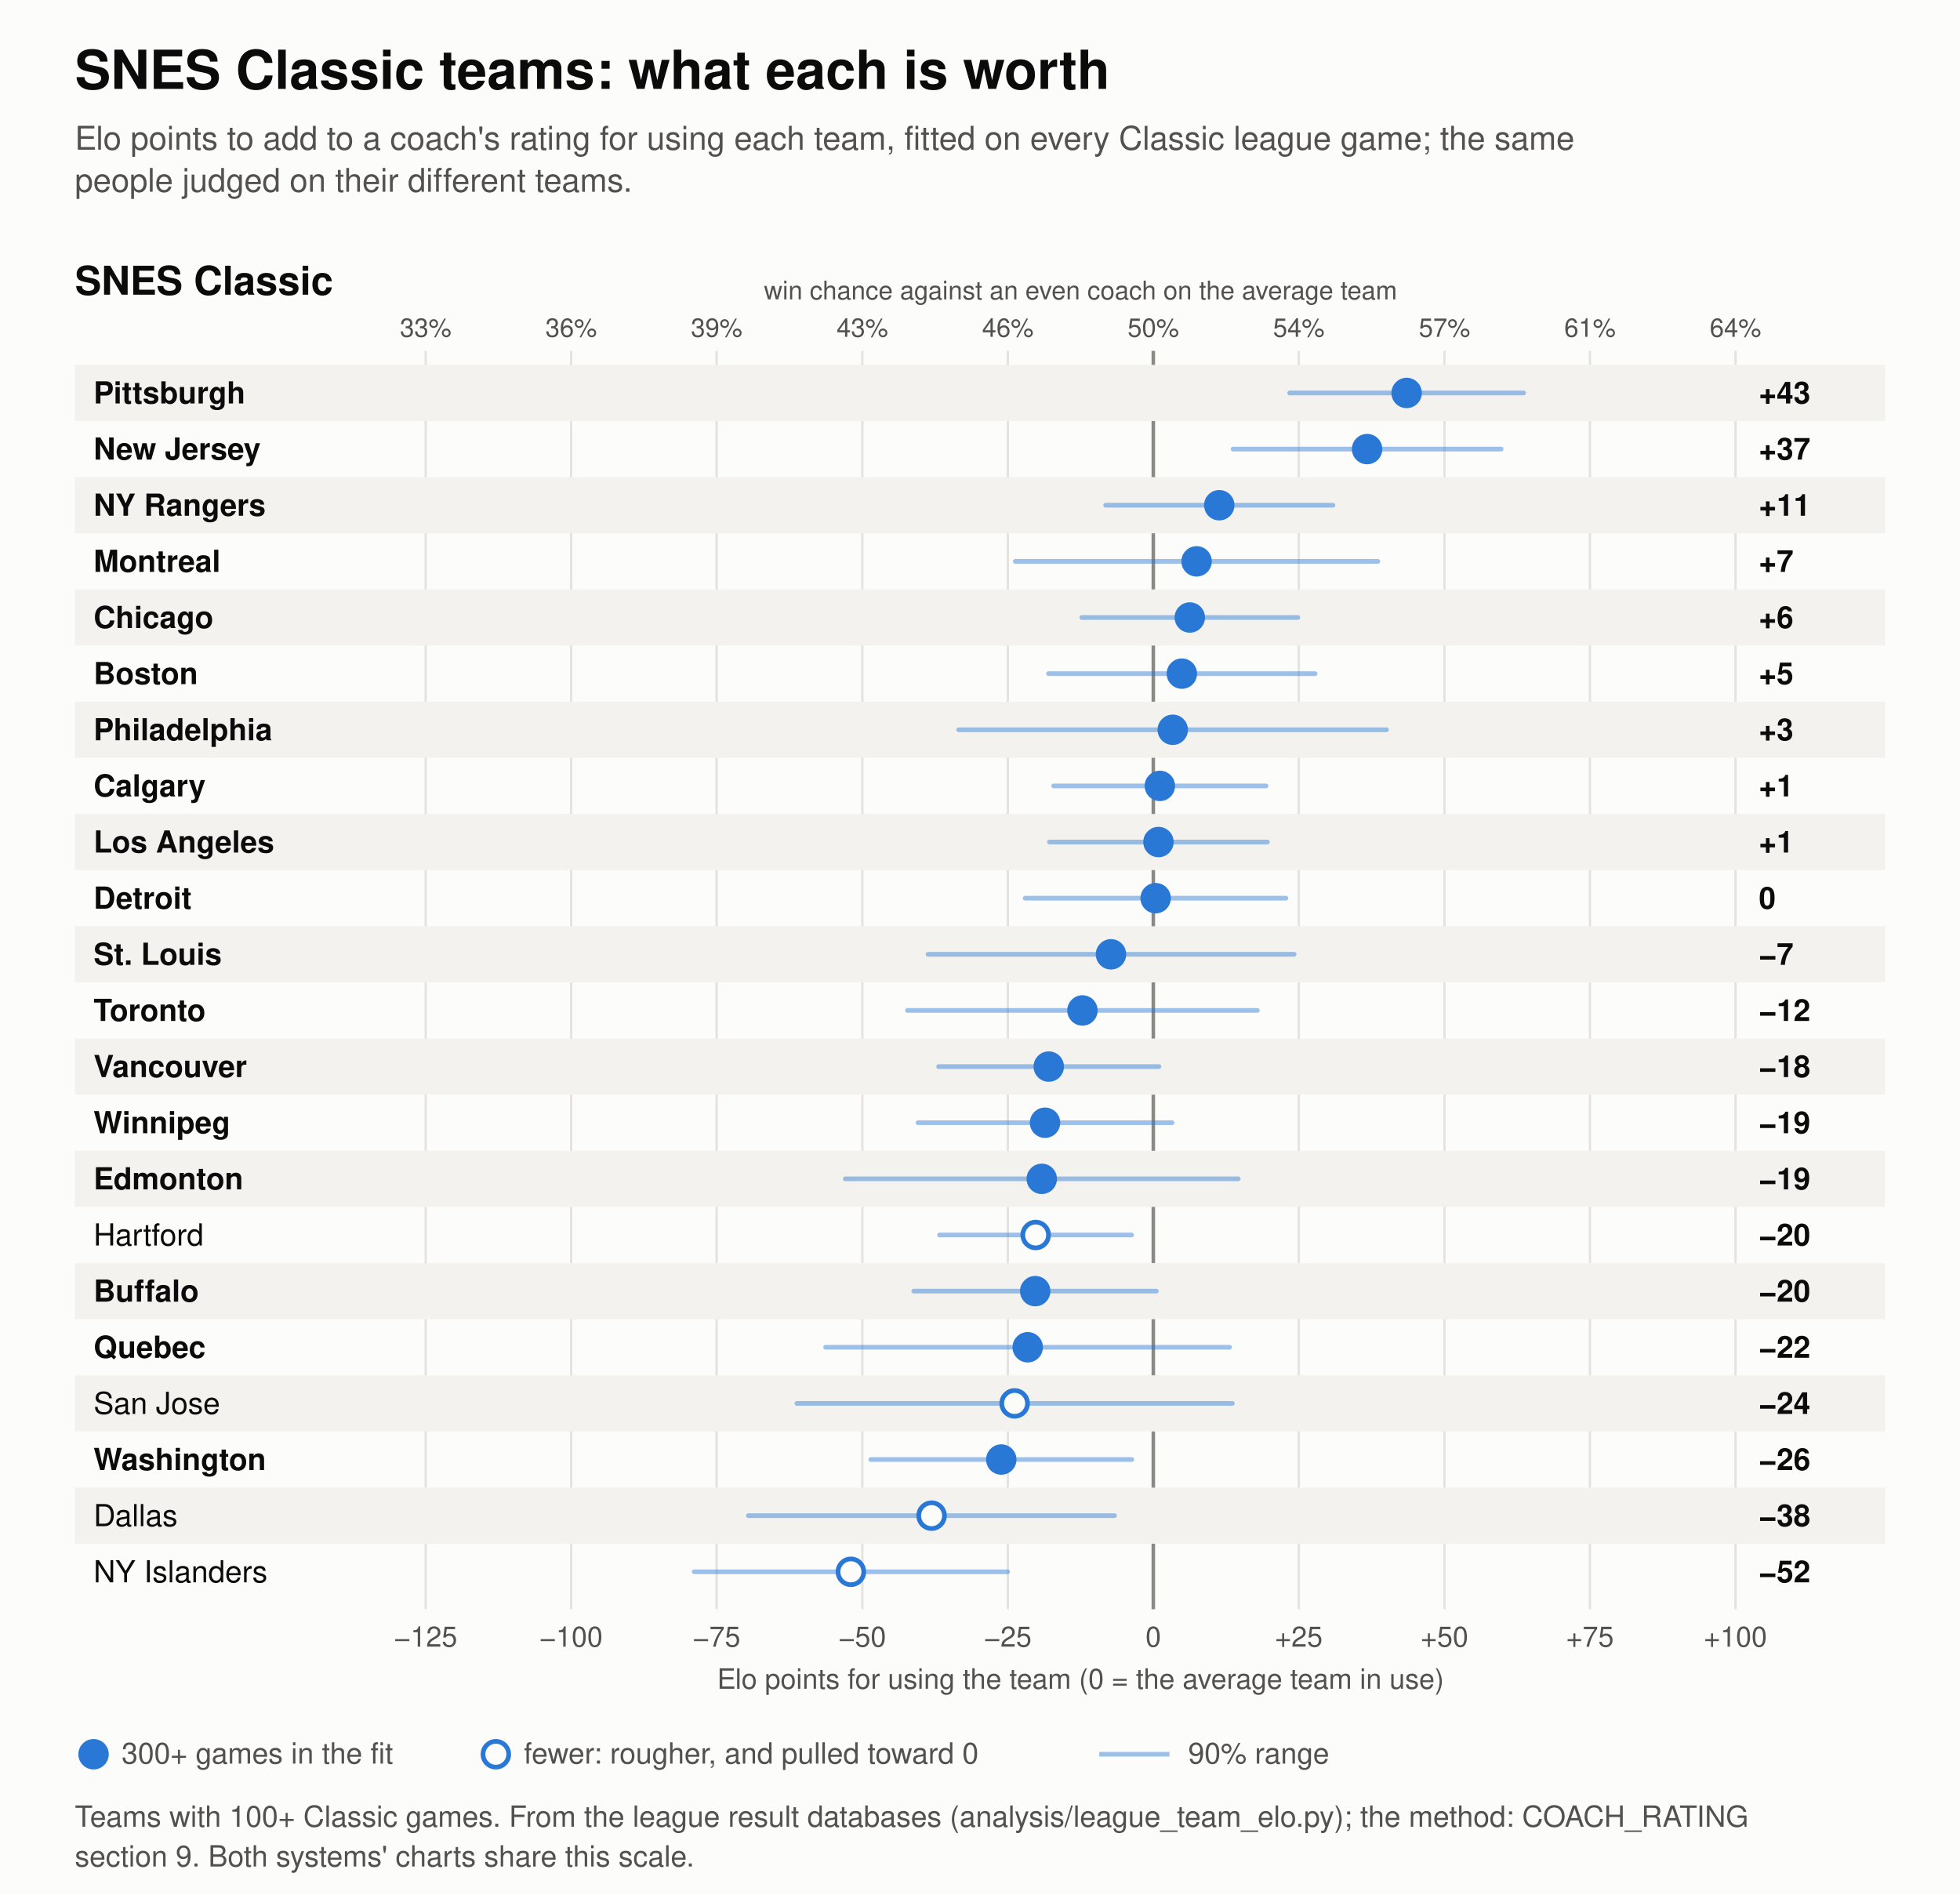
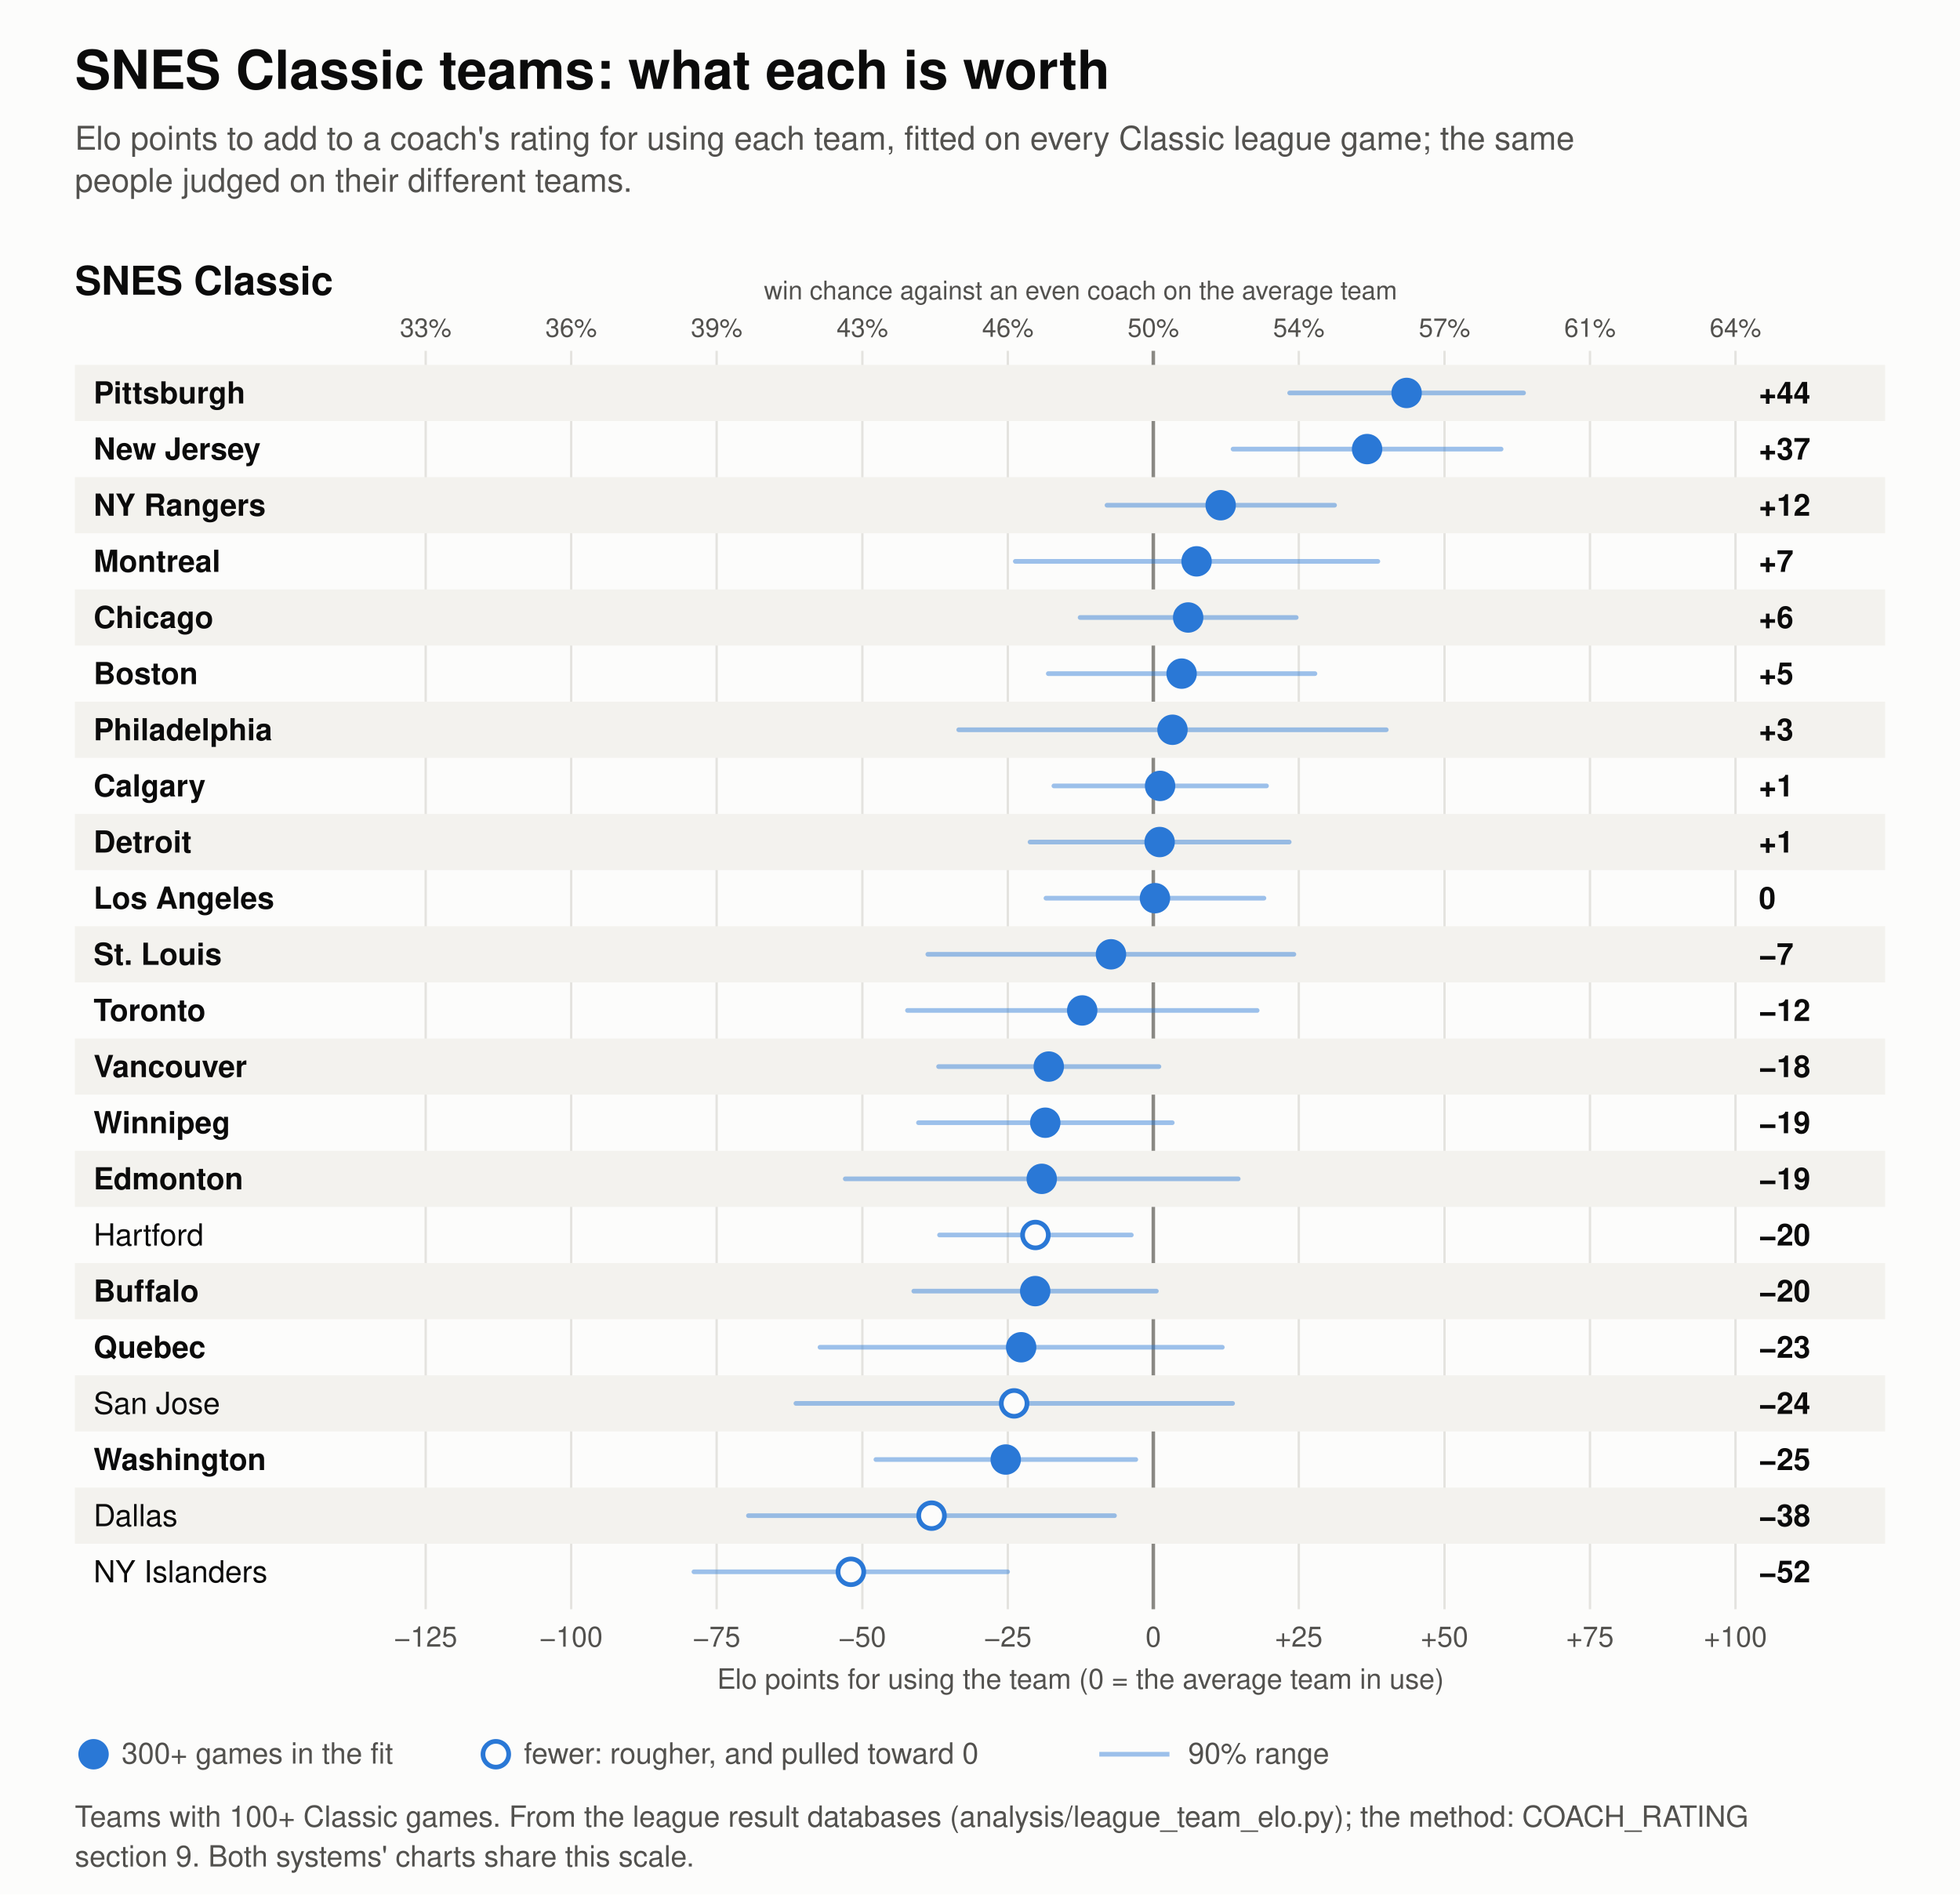
<svg xmlns="http://www.w3.org/2000/svg" width="838" height="810" viewBox="0 0 838 810" font-family="Segoe UI, Helvetica, Arial, sans-serif">
  <rect width="838" height="810" fill="#fcfcfb" />
  <text x="32" y="38" font-size="23" font-weight="700" fill="#0b0b0b">SNES Classic teams: what each is worth</text>
  <text x="32" y="64" font-size="14" fill="#52514e">Elo points to add to a coach's rating for using each team, fitted on every Classic league game; the same</text>
  <text x="32" y="82" font-size="14" fill="#52514e">people judged on their different teams.</text>
  <g transform="translate(0,18)">
    <text x="32" y="108" font-size="17" font-weight="700" fill="#0b0b0b">SNES Classic</text>
    <line x1="182.0" x2="182.0" y1="132" y2="670" stroke="#e4e3df" stroke-width="1" />
    <text x="182.0" y="686" font-size="12" text-anchor="middle" fill="#52514e">−125</text>
    <text x="182.0" y="126" font-size="11" text-anchor="middle" fill="#52514e">33%</text>
    <line x1="244.2" x2="244.2" y1="132" y2="670" stroke="#e4e3df" stroke-width="1" />
    <text x="244.2" y="686" font-size="12" text-anchor="middle" fill="#52514e">−100</text>
    <text x="244.2" y="126" font-size="11" text-anchor="middle" fill="#52514e">36%</text>
    <line x1="306.4" x2="306.4" y1="132" y2="670" stroke="#e4e3df" stroke-width="1" />
    <text x="306.4" y="686" font-size="12" text-anchor="middle" fill="#52514e">−75</text>
    <text x="306.4" y="126" font-size="11" text-anchor="middle" fill="#52514e">39%</text>
    <line x1="368.7" x2="368.7" y1="132" y2="670" stroke="#e4e3df" stroke-width="1" />
    <text x="368.7" y="686" font-size="12" text-anchor="middle" fill="#52514e">−50</text>
    <text x="368.7" y="126" font-size="11" text-anchor="middle" fill="#52514e">43%</text>
    <line x1="430.9" x2="430.9" y1="132" y2="670" stroke="#e4e3df" stroke-width="1" />
    <text x="430.9" y="686" font-size="12" text-anchor="middle" fill="#52514e">−25</text>
    <text x="430.9" y="126" font-size="11" text-anchor="middle" fill="#52514e">46%</text>
    <line x1="493.1" x2="493.1" y1="132" y2="670" stroke="#8a8984" stroke-width="1.5" />
    <text x="493.1" y="686" font-size="12" text-anchor="middle" fill="#52514e">0</text>
    <text x="493.1" y="126" font-size="11" text-anchor="middle" fill="#52514e">50%</text>
    <line x1="555.3" x2="555.3" y1="132" y2="670" stroke="#e4e3df" stroke-width="1" />
    <text x="555.3" y="686" font-size="12" text-anchor="middle" fill="#52514e">+25</text>
    <text x="555.3" y="126" font-size="11" text-anchor="middle" fill="#52514e">54%</text>
    <line x1="617.6" x2="617.6" y1="132" y2="670" stroke="#e4e3df" stroke-width="1" />
    <text x="617.6" y="686" font-size="12" text-anchor="middle" fill="#52514e">+50</text>
    <text x="617.6" y="126" font-size="11" text-anchor="middle" fill="#52514e">57%</text>
    <line x1="679.8" x2="679.8" y1="132" y2="670" stroke="#e4e3df" stroke-width="1" />
    <text x="679.8" y="686" font-size="12" text-anchor="middle" fill="#52514e">+75</text>
    <text x="679.8" y="126" font-size="11" text-anchor="middle" fill="#52514e">61%</text>
    <line x1="742.0" x2="742.0" y1="132" y2="670" stroke="#e4e3df" stroke-width="1" />
    <text x="742.0" y="686" font-size="12" text-anchor="middle" fill="#52514e">+100</text>
    <text x="742.0" y="126" font-size="11" text-anchor="middle" fill="#52514e">64%</text>
    <text x="462.0" y="704" font-size="12" text-anchor="middle" fill="#52514e">Elo points for using the team (0 = the average team in use)</text>
    <text x="462.0" y="110" font-size="11" text-anchor="middle" fill="#52514e">win chance against an even coach on the average team</text>
    <rect x="32" y="138.0" width="774" height="24" fill="#f3f2ee" />
    <text x="40" y="154.5" font-size="13" fill="#0b0b0b" font-weight="600">Pittsburgh</text>
    <line x1="551.4" x2="651.4" y1="150.0" y2="150.0" stroke="#2a78d6" stroke-width="2" stroke-opacity="0.45" stroke-linecap="round" />
    <circle cx="601.4" cy="150.0" r="5.5" fill="#2a78d6" stroke="#2a78d6" stroke-width="2" />
-     <text x="752" y="154.5" font-size="13" fill="#0b0b0b" font-weight="600">+43</text>
+     <text x="752" y="154.5" font-size="13" fill="#0b0b0b" font-weight="600">+44</text>
    <text x="40" y="178.5" font-size="13" fill="#0b0b0b" font-weight="600">New Jersey</text>
    <line x1="527.2" x2="641.8" y1="174.0" y2="174.0" stroke="#2a78d6" stroke-width="2" stroke-opacity="0.45" stroke-linecap="round" />
    <circle cx="584.5" cy="174.0" r="5.5" fill="#2a78d6" stroke="#2a78d6" stroke-width="2" />
    <text x="752" y="178.5" font-size="13" fill="#0b0b0b" font-weight="600">+37</text>
    <rect x="32" y="186.0" width="774" height="24" fill="#f3f2ee" />
    <text x="40" y="202.5" font-size="13" fill="#0b0b0b" font-weight="600">NY Rangers</text>
-     <line x1="472.7" x2="569.9" y1="198.0" y2="198.0" stroke="#2a78d6" stroke-width="2" stroke-opacity="0.45" stroke-linecap="round" />
-     <circle cx="521.3" cy="198.0" r="5.5" fill="#2a78d6" stroke="#2a78d6" stroke-width="2" />
-     <text x="752" y="202.5" font-size="13" fill="#0b0b0b" font-weight="600">+11</text>
+     <line x1="473.3" x2="570.6" y1="198.0" y2="198.0" stroke="#2a78d6" stroke-width="2" stroke-opacity="0.45" stroke-linecap="round" />
+     <circle cx="521.9" cy="198.0" r="5.5" fill="#2a78d6" stroke="#2a78d6" stroke-width="2" />
+     <text x="752" y="202.5" font-size="13" fill="#0b0b0b" font-weight="600">+12</text>
    <text x="40" y="226.5" font-size="13" fill="#0b0b0b" font-weight="600">Montreal</text>
    <line x1="434.1" x2="589.1" y1="222.0" y2="222.0" stroke="#2a78d6" stroke-width="2" stroke-opacity="0.45" stroke-linecap="round" />
    <circle cx="511.6" cy="222.0" r="5.5" fill="#2a78d6" stroke="#2a78d6" stroke-width="2" />
    <text x="752" y="226.5" font-size="13" fill="#0b0b0b" font-weight="600">+7</text>
    <rect x="32" y="234.0" width="774" height="24" fill="#f3f2ee" />
    <text x="40" y="250.5" font-size="13" fill="#0b0b0b" font-weight="600">Chicago</text>
-     <line x1="462.5" x2="554.9" y1="246.0" y2="246.0" stroke="#2a78d6" stroke-width="2" stroke-opacity="0.45" stroke-linecap="round" />
-     <circle cx="508.7" cy="246.0" r="5.5" fill="#2a78d6" stroke="#2a78d6" stroke-width="2" />
+     <line x1="461.8" x2="554.2" y1="246.0" y2="246.0" stroke="#2a78d6" stroke-width="2" stroke-opacity="0.45" stroke-linecap="round" />
+     <circle cx="508.0" cy="246.0" r="5.5" fill="#2a78d6" stroke="#2a78d6" stroke-width="2" />
    <text x="752" y="250.5" font-size="13" fill="#0b0b0b" font-weight="600">+6</text>
    <text x="40" y="274.5" font-size="13" fill="#0b0b0b" font-weight="600">Boston</text>
-     <line x1="448.3" x2="562.3" y1="270.0" y2="270.0" stroke="#2a78d6" stroke-width="2" stroke-opacity="0.45" stroke-linecap="round" />
-     <circle cx="505.3" cy="270.0" r="5.5" fill="#2a78d6" stroke="#2a78d6" stroke-width="2" />
+     <line x1="448.2" x2="562.2" y1="270.0" y2="270.0" stroke="#2a78d6" stroke-width="2" stroke-opacity="0.45" stroke-linecap="round" />
+     <circle cx="505.2" cy="270.0" r="5.5" fill="#2a78d6" stroke="#2a78d6" stroke-width="2" />
    <text x="752" y="274.5" font-size="13" fill="#0b0b0b" font-weight="600">+5</text>
    <rect x="32" y="282.0" width="774" height="24" fill="#f3f2ee" />
    <text x="40" y="298.5" font-size="13" fill="#0b0b0b" font-weight="600">Philadelphia</text>
-     <line x1="409.9" x2="592.8" y1="294.0" y2="294.0" stroke="#2a78d6" stroke-width="2" stroke-opacity="0.45" stroke-linecap="round" />
-     <circle cx="501.4" cy="294.0" r="5.5" fill="#2a78d6" stroke="#2a78d6" stroke-width="2" />
+     <line x1="409.9" x2="592.7" y1="294.0" y2="294.0" stroke="#2a78d6" stroke-width="2" stroke-opacity="0.45" stroke-linecap="round" />
+     <circle cx="501.3" cy="294.0" r="5.5" fill="#2a78d6" stroke="#2a78d6" stroke-width="2" />
    <text x="752" y="298.5" font-size="13" fill="#0b0b0b" font-weight="600">+3</text>
    <text x="40" y="322.5" font-size="13" fill="#0b0b0b" font-weight="600">Calgary</text>
-     <line x1="450.5" x2="541.3" y1="318.0" y2="318.0" stroke="#2a78d6" stroke-width="2" stroke-opacity="0.45" stroke-linecap="round" />
-     <circle cx="495.9" cy="318.0" r="5.5" fill="#2a78d6" stroke="#2a78d6" stroke-width="2" />
+     <line x1="450.6" x2="541.5" y1="318.0" y2="318.0" stroke="#2a78d6" stroke-width="2" stroke-opacity="0.45" stroke-linecap="round" />
+     <circle cx="496.0" cy="318.0" r="5.5" fill="#2a78d6" stroke="#2a78d6" stroke-width="2" />
    <text x="752" y="322.5" font-size="13" fill="#0b0b0b" font-weight="600">+1</text>
    <rect x="32" y="330.0" width="774" height="24" fill="#f3f2ee" />
-     <text x="40" y="346.5" font-size="13" fill="#0b0b0b" font-weight="600">Los Angeles</text>
-     <line x1="448.7" x2="541.9" y1="342.0" y2="342.0" stroke="#2a78d6" stroke-width="2" stroke-opacity="0.45" stroke-linecap="round" />
-     <circle cx="495.3" cy="342.0" r="5.5" fill="#2a78d6" stroke="#2a78d6" stroke-width="2" />
+     <text x="40" y="346.5" font-size="13" fill="#0b0b0b" font-weight="600">Detroit</text>
+     <line x1="440.4" x2="551.2" y1="342.0" y2="342.0" stroke="#2a78d6" stroke-width="2" stroke-opacity="0.45" stroke-linecap="round" />
+     <circle cx="495.8" cy="342.0" r="5.5" fill="#2a78d6" stroke="#2a78d6" stroke-width="2" />
    <text x="752" y="346.5" font-size="13" fill="#0b0b0b" font-weight="600">+1</text>
-     <text x="40" y="370.5" font-size="13" fill="#0b0b0b" font-weight="600">Detroit</text>
-     <line x1="438.3" x2="549.8" y1="366.0" y2="366.0" stroke="#2a78d6" stroke-width="2" stroke-opacity="0.45" stroke-linecap="round" />
-     <circle cx="494.1" cy="366.0" r="5.5" fill="#2a78d6" stroke="#2a78d6" stroke-width="2" />
+     <text x="40" y="370.5" font-size="13" fill="#0b0b0b" font-weight="600">Los Angeles</text>
+     <line x1="447.2" x2="540.4" y1="366.0" y2="366.0" stroke="#2a78d6" stroke-width="2" stroke-opacity="0.45" stroke-linecap="round" />
+     <circle cx="493.8" cy="366.0" r="5.5" fill="#2a78d6" stroke="#2a78d6" stroke-width="2" />
    <text x="752" y="370.5" font-size="13" fill="#0b0b0b" font-weight="600">0</text>
    <rect x="32" y="378.0" width="774" height="24" fill="#f3f2ee" />
    <text x="40" y="394.5" font-size="13" fill="#0b0b0b" font-weight="600">St. Louis</text>
-     <line x1="396.8" x2="553.3" y1="390.0" y2="390.0" stroke="#2a78d6" stroke-width="2" stroke-opacity="0.45" stroke-linecap="round" />
+     <line x1="396.7" x2="553.2" y1="390.0" y2="390.0" stroke="#2a78d6" stroke-width="2" stroke-opacity="0.45" stroke-linecap="round" />
    <circle cx="475.0" cy="390.0" r="5.5" fill="#2a78d6" stroke="#2a78d6" stroke-width="2" />
    <text x="752" y="394.5" font-size="13" fill="#0b0b0b" font-weight="600">−7</text>
    <text x="40" y="418.5" font-size="13" fill="#0b0b0b" font-weight="600">Toronto</text>
-     <line x1="388.0" x2="537.6" y1="414.0" y2="414.0" stroke="#2a78d6" stroke-width="2" stroke-opacity="0.45" stroke-linecap="round" />
-     <circle cx="462.8" cy="414.0" r="5.5" fill="#2a78d6" stroke="#2a78d6" stroke-width="2" />
+     <line x1="388.0" x2="537.5" y1="414.0" y2="414.0" stroke="#2a78d6" stroke-width="2" stroke-opacity="0.45" stroke-linecap="round" />
+     <circle cx="462.7" cy="414.0" r="5.5" fill="#2a78d6" stroke="#2a78d6" stroke-width="2" />
    <text x="752" y="418.5" font-size="13" fill="#0b0b0b" font-weight="600">−12</text>
    <rect x="32" y="426.0" width="774" height="24" fill="#f3f2ee" />
    <text x="40" y="442.5" font-size="13" fill="#0b0b0b" font-weight="600">Vancouver</text>
    <line x1="401.3" x2="495.5" y1="438.0" y2="438.0" stroke="#2a78d6" stroke-width="2" stroke-opacity="0.45" stroke-linecap="round" />
    <circle cx="448.4" cy="438.0" r="5.5" fill="#2a78d6" stroke="#2a78d6" stroke-width="2" />
    <text x="752" y="442.5" font-size="13" fill="#0b0b0b" font-weight="600">−18</text>
    <text x="40" y="466.5" font-size="13" fill="#0b0b0b" font-weight="600">Winnipeg</text>
-     <line x1="392.5" x2="501.1" y1="462.0" y2="462.0" stroke="#2a78d6" stroke-width="2" stroke-opacity="0.45" stroke-linecap="round" />
-     <circle cx="446.8" cy="462.0" r="5.5" fill="#2a78d6" stroke="#2a78d6" stroke-width="2" />
+     <line x1="392.7" x2="501.2" y1="462.0" y2="462.0" stroke="#2a78d6" stroke-width="2" stroke-opacity="0.45" stroke-linecap="round" />
+     <circle cx="446.9" cy="462.0" r="5.5" fill="#2a78d6" stroke="#2a78d6" stroke-width="2" />
    <text x="752" y="466.5" font-size="13" fill="#0b0b0b" font-weight="600">−19</text>
    <rect x="32" y="474.0" width="774" height="24" fill="#f3f2ee" />
    <text x="40" y="490.5" font-size="13" fill="#0b0b0b" font-weight="600">Edmonton</text>
    <line x1="361.4" x2="529.4" y1="486.0" y2="486.0" stroke="#2a78d6" stroke-width="2" stroke-opacity="0.45" stroke-linecap="round" />
    <circle cx="445.4" cy="486.0" r="5.5" fill="#2a78d6" stroke="#2a78d6" stroke-width="2" />
    <text x="752" y="490.5" font-size="13" fill="#0b0b0b" font-weight="600">−19</text>
    <text x="40" y="514.5" font-size="13" fill="#0b0b0b" font-weight="400">Hartford</text>
-     <line x1="401.7" x2="483.8" y1="510.0" y2="510.0" stroke="#2a78d6" stroke-width="2" stroke-opacity="0.45" stroke-linecap="round" />
-     <circle cx="442.8" cy="510.0" r="5.5" fill="#fcfcfb" stroke="#2a78d6" stroke-width="2" />
+     <line x1="401.7" x2="483.7" y1="510.0" y2="510.0" stroke="#2a78d6" stroke-width="2" stroke-opacity="0.45" stroke-linecap="round" />
+     <circle cx="442.7" cy="510.0" r="5.5" fill="#fcfcfb" stroke="#2a78d6" stroke-width="2" />
    <text x="752" y="514.5" font-size="13" fill="#0b0b0b" font-weight="600">−20</text>
    <rect x="32" y="522.0" width="774" height="24" fill="#f3f2ee" />
    <text x="40" y="538.5" font-size="13" fill="#0b0b0b" font-weight="600">Buffalo</text>
    <line x1="390.7" x2="494.4" y1="534.0" y2="534.0" stroke="#2a78d6" stroke-width="2" stroke-opacity="0.45" stroke-linecap="round" />
    <circle cx="442.6" cy="534.0" r="5.5" fill="#2a78d6" stroke="#2a78d6" stroke-width="2" />
    <text x="752" y="538.5" font-size="13" fill="#0b0b0b" font-weight="600">−20</text>
    <text x="40" y="562.5" font-size="13" fill="#0b0b0b" font-weight="600">Quebec</text>
-     <line x1="353.0" x2="525.7" y1="558.0" y2="558.0" stroke="#2a78d6" stroke-width="2" stroke-opacity="0.45" stroke-linecap="round" />
-     <circle cx="439.4" cy="558.0" r="5.5" fill="#2a78d6" stroke="#2a78d6" stroke-width="2" />
-     <text x="752" y="562.5" font-size="13" fill="#0b0b0b" font-weight="600">−22</text>
+     <line x1="350.6" x2="522.6" y1="558.0" y2="558.0" stroke="#2a78d6" stroke-width="2" stroke-opacity="0.45" stroke-linecap="round" />
+     <circle cx="436.6" cy="558.0" r="5.5" fill="#2a78d6" stroke="#2a78d6" stroke-width="2" />
+     <text x="752" y="562.5" font-size="13" fill="#0b0b0b" font-weight="600">−23</text>
    <rect x="32" y="570.0" width="774" height="24" fill="#f3f2ee" />
    <text x="40" y="586.5" font-size="13" fill="#0b0b0b" font-weight="400">San Jose</text>
-     <line x1="340.7" x2="526.9" y1="582.0" y2="582.0" stroke="#2a78d6" stroke-width="2" stroke-opacity="0.45" stroke-linecap="round" />
-     <circle cx="433.8" cy="582.0" r="5.5" fill="#fcfcfb" stroke="#2a78d6" stroke-width="2" />
+     <line x1="340.3" x2="527.0" y1="582.0" y2="582.0" stroke="#2a78d6" stroke-width="2" stroke-opacity="0.45" stroke-linecap="round" />
+     <circle cx="433.6" cy="582.0" r="5.5" fill="#fcfcfb" stroke="#2a78d6" stroke-width="2" />
    <text x="752" y="586.5" font-size="13" fill="#0b0b0b" font-weight="600">−24</text>
    <text x="40" y="610.5" font-size="13" fill="#0b0b0b" font-weight="600">Washington</text>
-     <line x1="372.3" x2="483.9" y1="606.0" y2="606.0" stroke="#2a78d6" stroke-width="2" stroke-opacity="0.45" stroke-linecap="round" />
-     <circle cx="428.1" cy="606.0" r="5.5" fill="#2a78d6" stroke="#2a78d6" stroke-width="2" />
-     <text x="752" y="610.5" font-size="13" fill="#0b0b0b" font-weight="600">−26</text>
+     <line x1="374.5" x2="485.6" y1="606.0" y2="606.0" stroke="#2a78d6" stroke-width="2" stroke-opacity="0.45" stroke-linecap="round" />
+     <circle cx="430.0" cy="606.0" r="5.5" fill="#2a78d6" stroke="#2a78d6" stroke-width="2" />
+     <text x="752" y="610.5" font-size="13" fill="#0b0b0b" font-weight="600">−25</text>
    <rect x="32" y="618.0" width="774" height="24" fill="#f3f2ee" />
    <text x="40" y="634.5" font-size="13" fill="#0b0b0b" font-weight="400">Dallas</text>
    <line x1="320.0" x2="476.5" y1="630.0" y2="630.0" stroke="#2a78d6" stroke-width="2" stroke-opacity="0.45" stroke-linecap="round" />
    <circle cx="398.3" cy="630.0" r="5.5" fill="#fcfcfb" stroke="#2a78d6" stroke-width="2" />
    <text x="752" y="634.5" font-size="13" fill="#0b0b0b" font-weight="600">−38</text>
    <text x="40" y="658.5" font-size="13" fill="#0b0b0b" font-weight="400">NY Islanders</text>
-     <line x1="296.8" x2="430.8" y1="654.0" y2="654.0" stroke="#2a78d6" stroke-width="2" stroke-opacity="0.45" stroke-linecap="round" />
+     <line x1="296.7" x2="430.8" y1="654.0" y2="654.0" stroke="#2a78d6" stroke-width="2" stroke-opacity="0.45" stroke-linecap="round" />
    <circle cx="363.8" cy="654.0" r="5.5" fill="#fcfcfb" stroke="#2a78d6" stroke-width="2" />
    <text x="752" y="658.5" font-size="13" fill="#0b0b0b" font-weight="600">−52</text>
  </g>
  <circle cx="40" cy="750" r="5.5" fill="#2a78d6" stroke="#2a78d6" stroke-width="2" />
  <text x="52" y="754" font-size="12.5" fill="#52514e">300+ games in the fit</text>
  <circle cx="212" cy="750" r="5.5" fill="#fcfcfb" stroke="#2a78d6" stroke-width="2" />
  <text x="224" y="754" font-size="12.5" fill="#52514e">fewer: rougher, and pulled toward 0</text>
  <line x1="470" x2="500" y1="750" y2="750" stroke="#2a78d6" stroke-width="2" stroke-opacity="0.45" />
  <text x="508" y="754" font-size="12.5" fill="#52514e">90% range</text>
  <text x="32" y="781" font-size="12.5" fill="#52514e">Teams with 100+ Classic games. From the league result databases (analysis/league_team_elo.py); the method: COACH_RATING</text>
  <text x="32" y="798" font-size="12.5" fill="#52514e">section 9. Both systems' charts share this scale.</text>
</svg>
